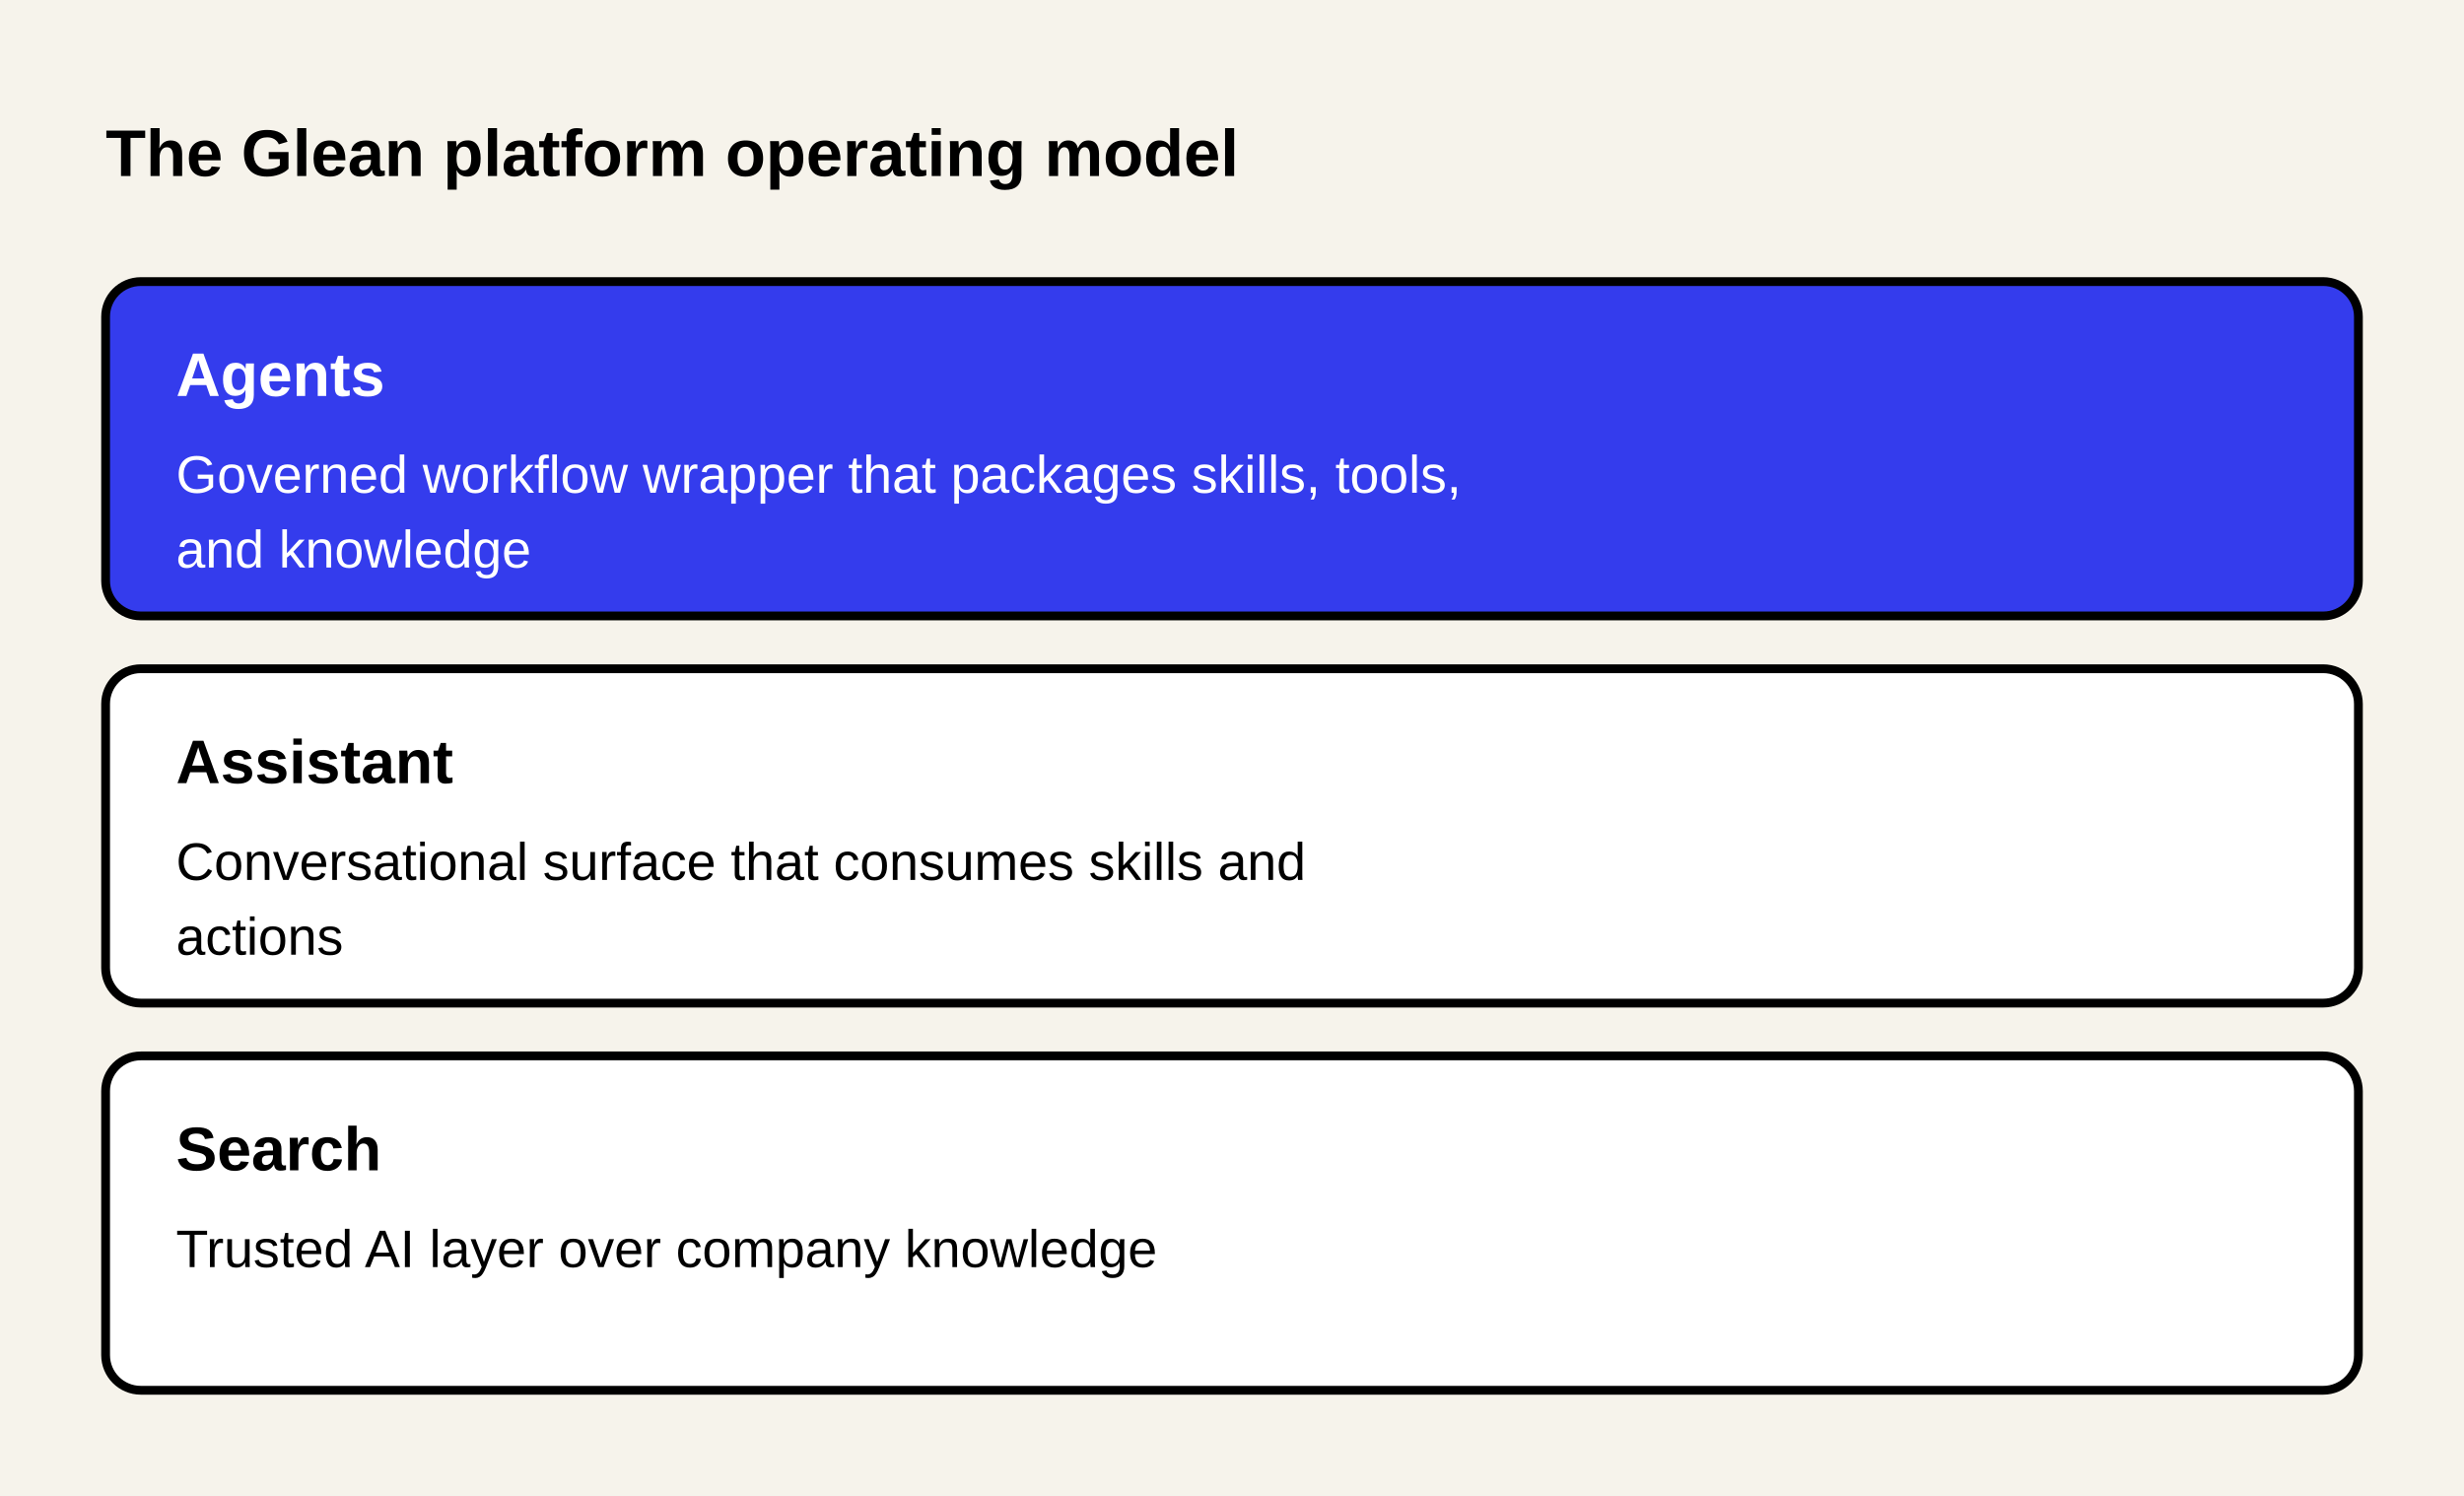
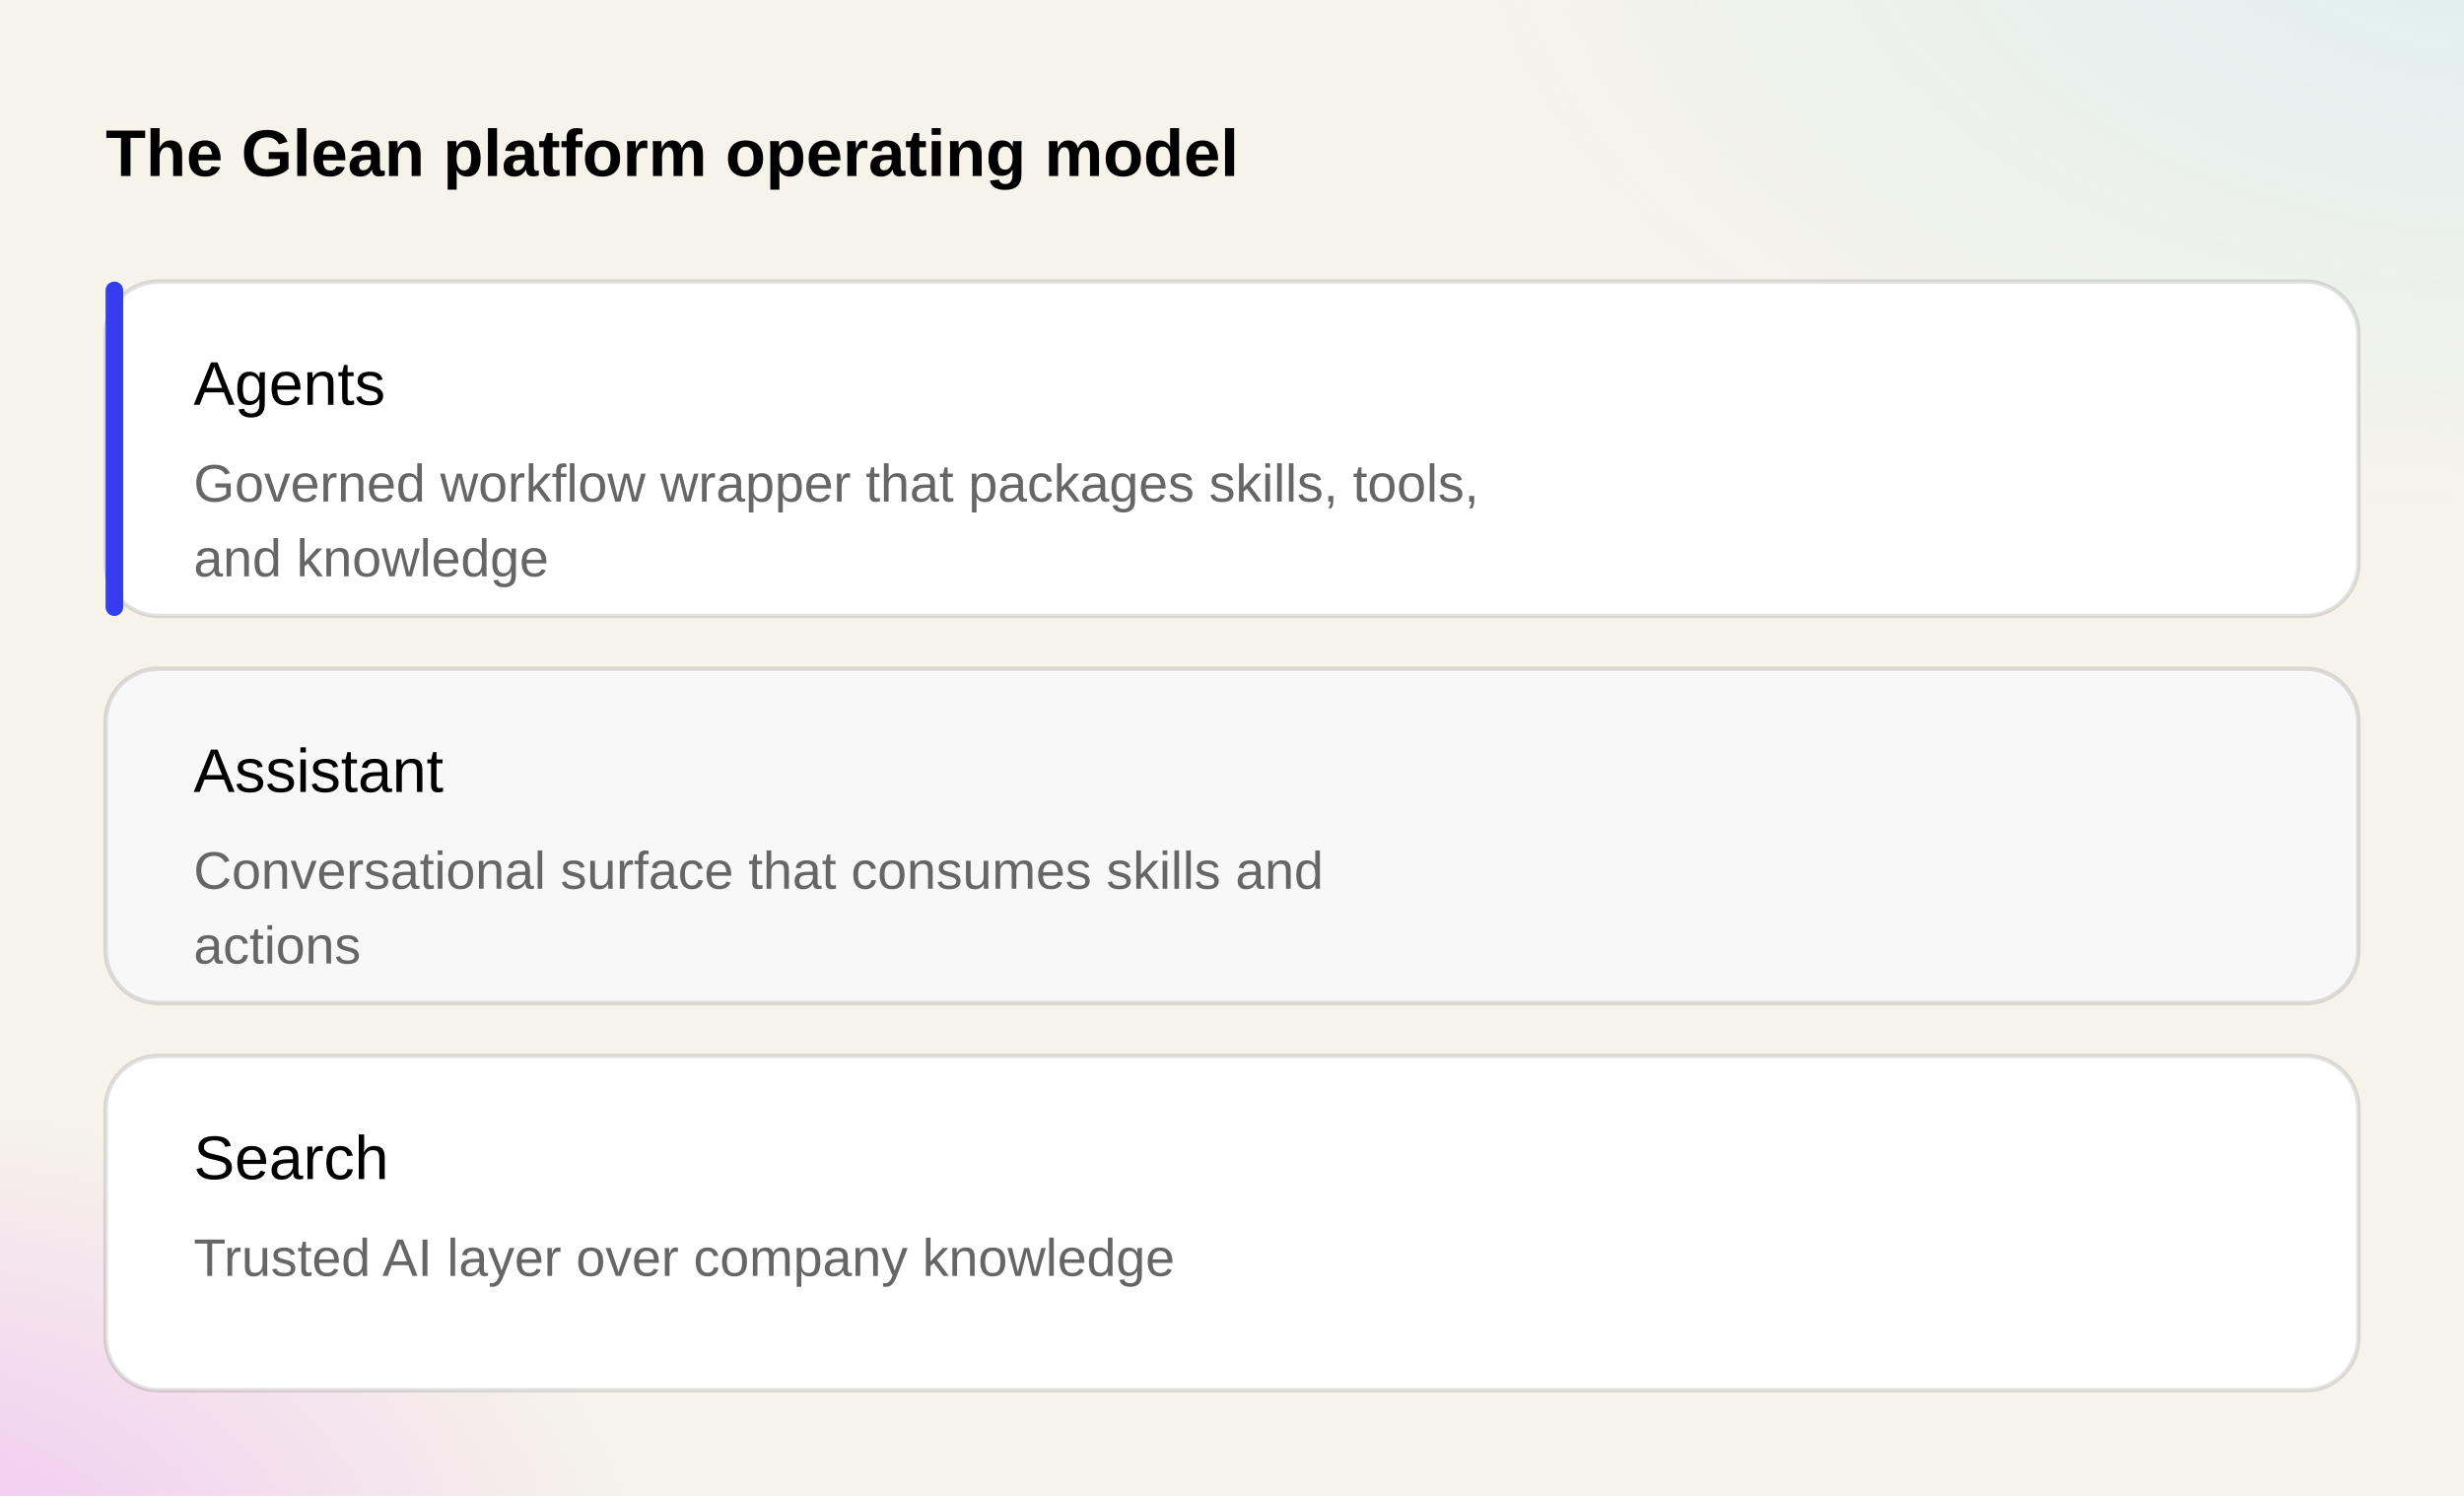
<svg xmlns="http://www.w3.org/2000/svg" viewBox="0 0 560 340" width="100%" preserveAspectRatio="xMidYMid meet">
+   <defs>
+     <radialGradient id="wt" cx="1.02" cy="-0.08" r="0.62" gradientUnits="objectBoundingBox">
+       <stop offset="0" stop-color="#DEEEF0" />
+       <stop offset="0.7" stop-color="#DEEEF0" stop-opacity="0" />
+     </radialGradient>
+     <radialGradient id="wo" cx="-0.06" cy="1.06" r="0.45" gradientUnits="objectBoundingBox">
+       <stop offset="0" stop-color="#F0C2F2" />
+       <stop offset="0.72" stop-color="#F0C2F2" stop-opacity="0" />
+     </radialGradient>
+   </defs>
  <rect x="0" y="0" width="560" height="340" fill="#F6F3EB" />
+   <rect x="0" y="0" width="560" height="340" fill="url(#wt)" />
+   <rect x="0" y="0" width="560" height="340" fill="url(#wo)" />
  <text x="24" y="40" font-family="PolySans, DM Sans, Arial, sans-serif" font-size="15" font-weight="700" fill="#000000" text-anchor="start">The Glean platform operating model</text>
-   <rect x="24" y="64" width="512" height="76" rx="8" fill="#343CED" stroke="#000000" stroke-width="2" />
-   <text x="40" y="90" font-family="PolySans, DM Sans, Arial, sans-serif" font-size="14" font-weight="700" fill="#FFFFFF" text-anchor="start">Agents</text>
-   <text x="40" y="112" font-family="PolySans, DM Sans, Arial, sans-serif" font-size="12" font-weight="400" fill="#FFFFFF" text-anchor="start">Governed workflow wrapper that packages skills, tools,</text>
-   <text x="40" y="129" font-family="PolySans, DM Sans, Arial, sans-serif" font-size="12" font-weight="400" fill="#FFFFFF" text-anchor="start">and knowledge</text>
-   <rect x="24" y="152" width="512" height="76" rx="8" fill="#FFFFFF" stroke="#000000" stroke-width="2" />
-   <text x="40" y="178" font-family="PolySans, DM Sans, Arial, sans-serif" font-size="14" font-weight="700" fill="#000000" text-anchor="start">Assistant</text>
-   <text x="40" y="200" font-family="PolySans, DM Sans, Arial, sans-serif" font-size="12" font-weight="400" fill="#000000" text-anchor="start">Conversational surface that consumes skills and</text>
-   <text x="40" y="217" font-family="PolySans, DM Sans, Arial, sans-serif" font-size="12" font-weight="400" fill="#000000" text-anchor="start">actions</text>
-   <rect x="24" y="240" width="512" height="76" rx="8" fill="#FFFFFF" stroke="#000000" stroke-width="2" />
-   <text x="40" y="266" font-family="PolySans, DM Sans, Arial, sans-serif" font-size="14" font-weight="700" fill="#000000" text-anchor="start">Search</text>
-   <text x="40" y="288" font-family="PolySans, DM Sans, Arial, sans-serif" font-size="12" font-weight="400" fill="#000000" text-anchor="start">Trusted AI layer over company knowledge</text>
+   <rect x="24" y="64" width="512" height="76" rx="12" fill="#FFFFFF" stroke="rgba(0,0,0,0.12)" stroke-width="1" />
+   <rect x="24" y="64" width="4" height="76" rx="2" fill="#343CED" />
+   <text x="44" y="92" font-family="PolySans, DM Sans, Arial, sans-serif" font-size="14" font-weight="500" fill="#000000" text-anchor="start">Agents</text>
+   <text x="44" y="114" font-family="PolySans, DM Sans, Arial, sans-serif" font-size="12" font-weight="400" fill="#666666" text-anchor="start">Governed workflow wrapper that packages skills, tools,</text>
+   <text x="44" y="131" font-family="PolySans, DM Sans, Arial, sans-serif" font-size="12" font-weight="400" fill="#666666" text-anchor="start">and knowledge</text>
+   <rect x="24" y="152" width="512" height="76" rx="12" fill="#F8F8F8" stroke="rgba(0,0,0,0.12)" stroke-width="1" />
+   <text x="44" y="180" font-family="PolySans, DM Sans, Arial, sans-serif" font-size="14" font-weight="500" fill="#000000" text-anchor="start">Assistant</text>
+   <text x="44" y="202" font-family="PolySans, DM Sans, Arial, sans-serif" font-size="12" font-weight="400" fill="#666666" text-anchor="start">Conversational surface that consumes skills and</text>
+   <text x="44" y="219" font-family="PolySans, DM Sans, Arial, sans-serif" font-size="12" font-weight="400" fill="#666666" text-anchor="start">actions</text>
+   <rect x="24" y="240" width="512" height="76" rx="12" fill="#FFFFFF" stroke="rgba(0,0,0,0.12)" stroke-width="1" />
+   <text x="44" y="268" font-family="PolySans, DM Sans, Arial, sans-serif" font-size="14" font-weight="500" fill="#000000" text-anchor="start">Search</text>
+   <text x="44" y="290" font-family="PolySans, DM Sans, Arial, sans-serif" font-size="12" font-weight="400" fill="#666666" text-anchor="start">Trusted AI layer over company knowledge</text>
</svg>
